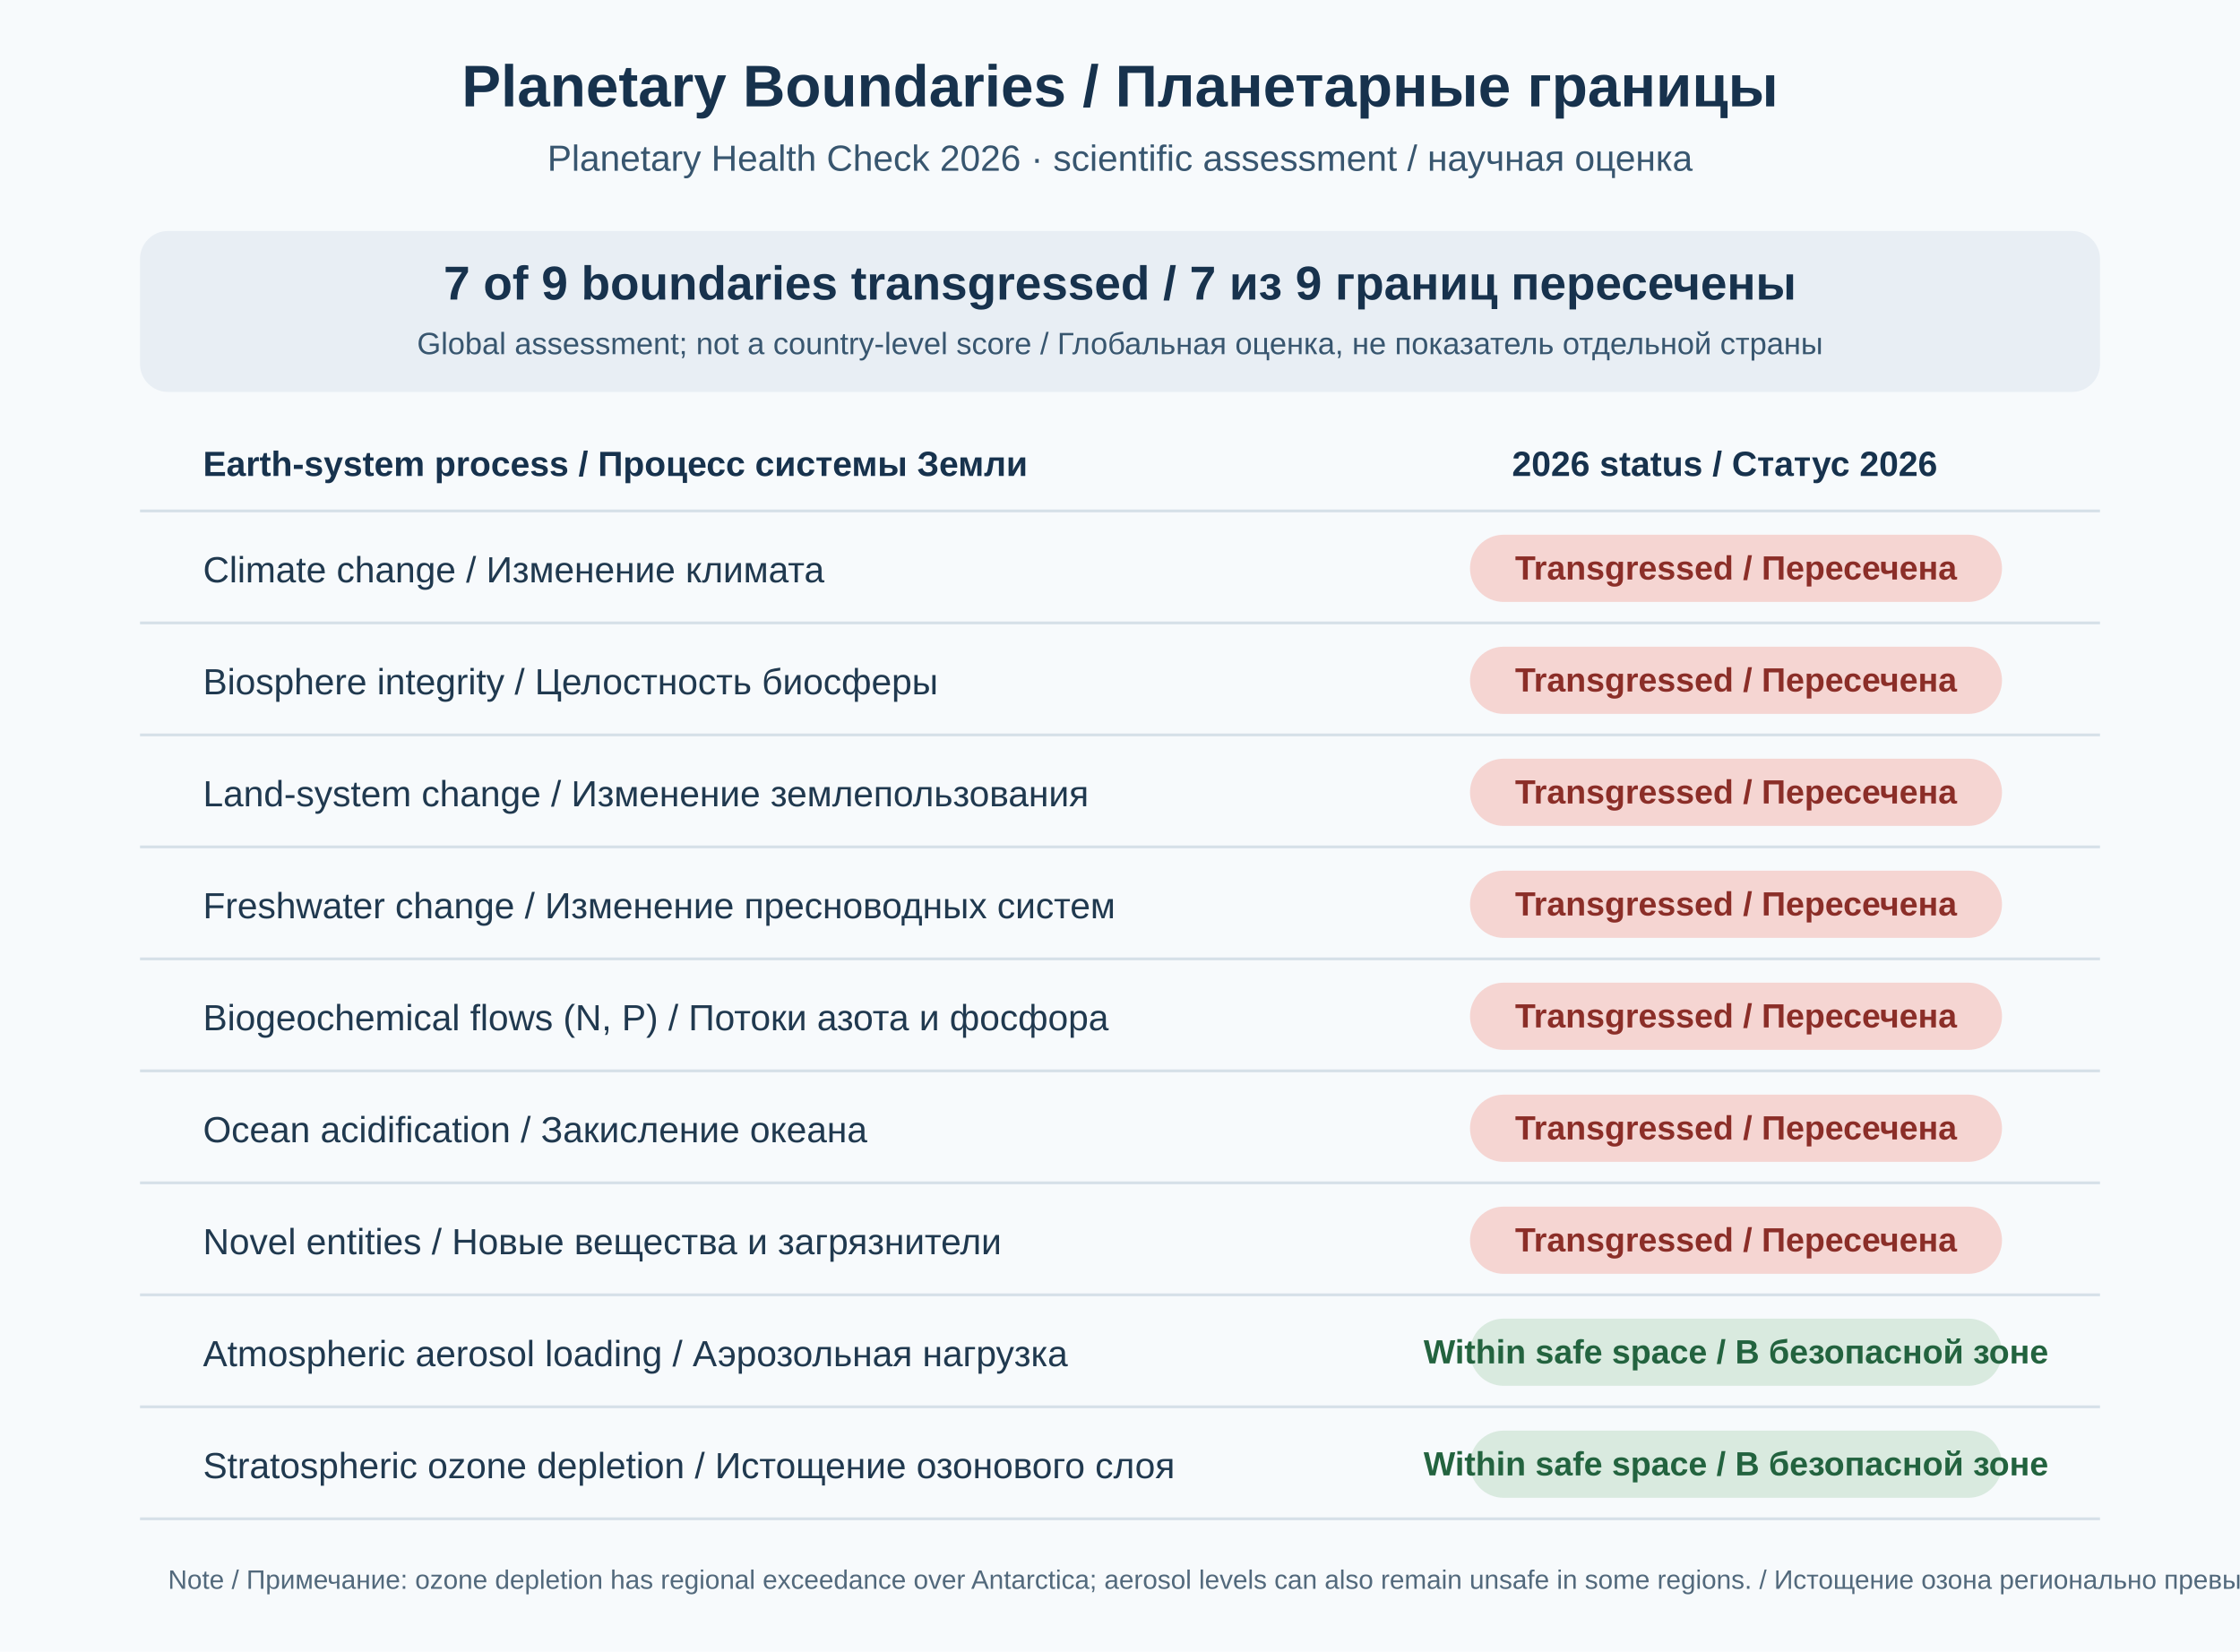
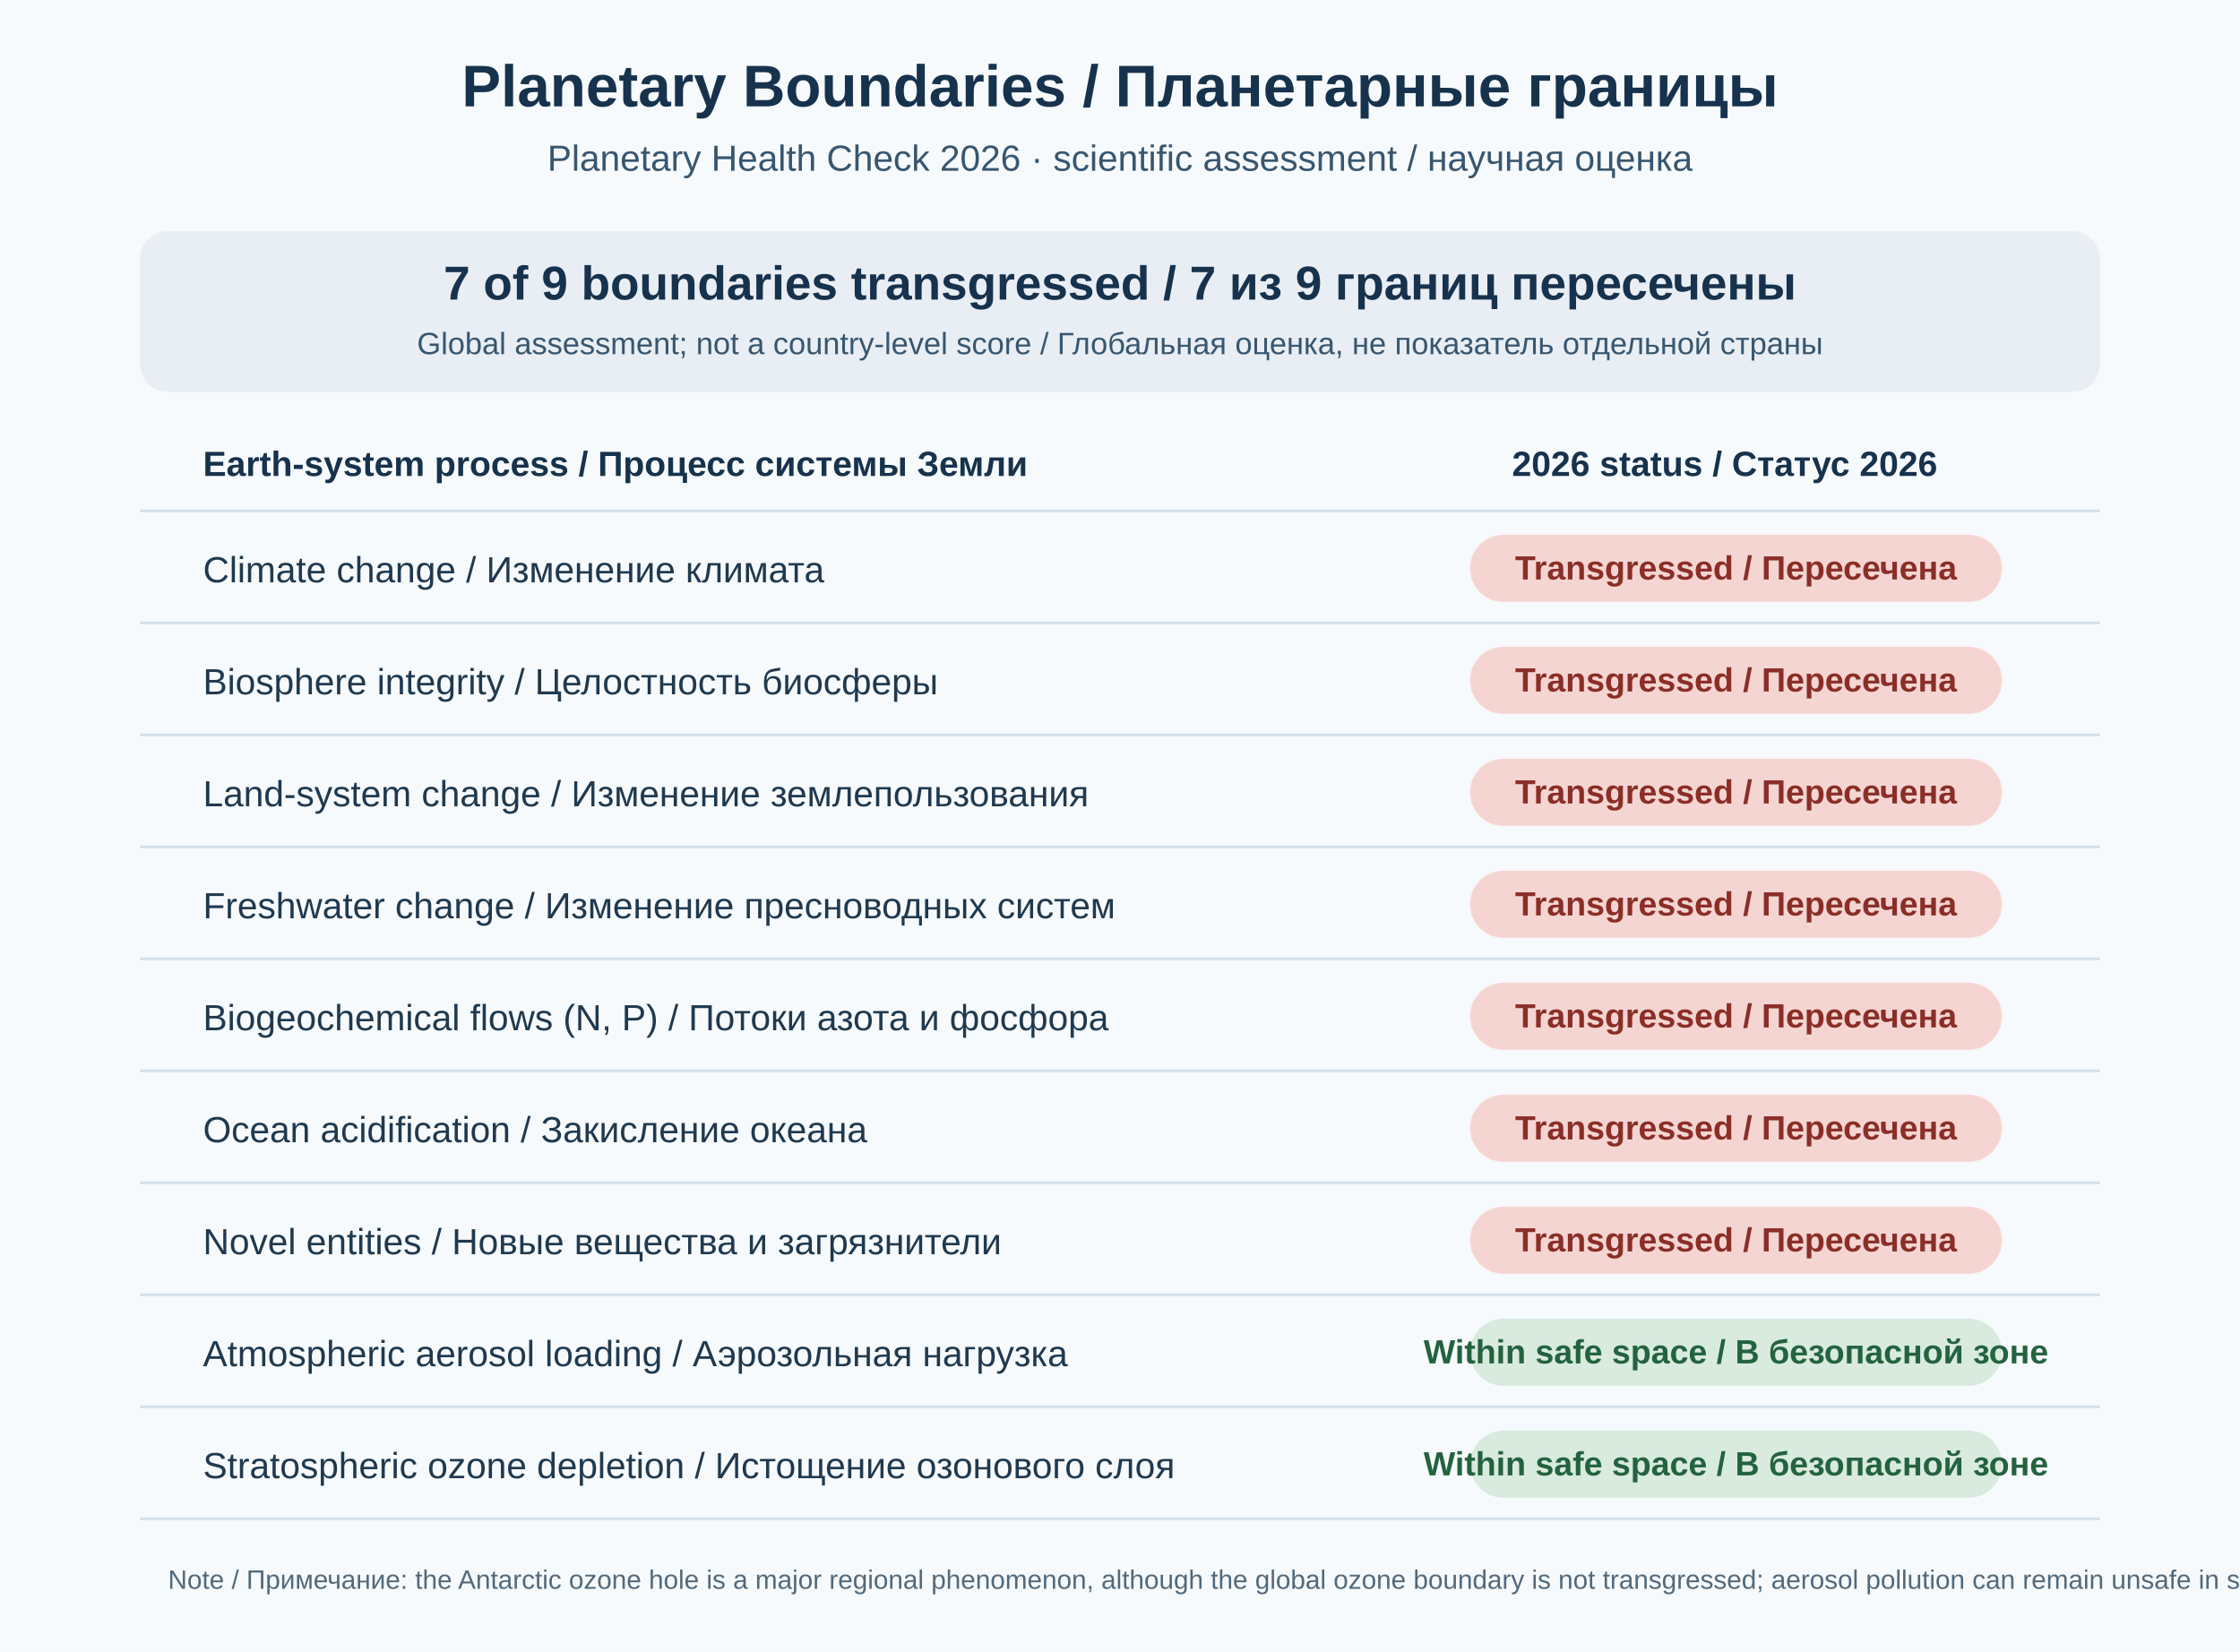
<svg xmlns="http://www.w3.org/2000/svg" width="1600" height="1180" viewBox="0 0 1600 1180" role="img" aria-labelledby="title desc">
  <rect width="1600" height="1180" fill="#f7fafc" />
  <text x="800" y="76" text-anchor="middle" font-family="Arial,sans-serif" font-size="42" font-weight="700" fill="#17324d">Planetary Boundaries / Планетарные границы</text>
  <text x="800" y="122" text-anchor="middle" font-family="Arial,sans-serif" font-size="26" fill="#38566f">Planetary Health Check 2026 · scientific assessment / научная оценка</text>
  <rect x="100" y="165" width="1400" height="115" rx="20" fill="#e8eef4" />
  <text x="800" y="214" text-anchor="middle" font-family="Arial,sans-serif" font-size="34" font-weight="700" fill="#17324d">7 of 9 boundaries transgressed / 7 из 9 границ пересечены</text>
  <text x="800" y="253" text-anchor="middle" font-family="Arial,sans-serif" font-size="22" fill="#38566f">Global assessment; not a country-level score / Глобальная оценка, не показатель отдельной страны</text>
  <g font-family="Arial,sans-serif" font-size="25" fill="#17324d">
    <text x="145" y="340" font-weight="700">Earth-system process / Процесс системы Земли</text>
    <text x="1080" y="340" font-weight="700">2026 status / Статус 2026</text>
  </g>
  <g stroke="#d6e0e8" stroke-width="2">
    <path d="M100 365H1500 M100 445H1500 M100 525H1500 M100 605H1500 M100 685H1500 M100 765H1500 M100 845H1500 M100 925H1500 M100 1005H1500 M100 1085H1500" />
  </g>
  <g font-family="Arial,sans-serif" font-size="26" fill="#20394f">
    <text x="145" y="416">Climate change / Изменение климата</text>
    <text x="145" y="496">Biosphere integrity / Целостность биосферы</text>
    <text x="145" y="576">Land-system change / Изменение землепользования</text>
    <text x="145" y="656">Freshwater change / Изменение пресноводных систем</text>
    <text x="145" y="736">Biogeochemical flows (N, P) / Потоки азота и фосфора</text>
    <text x="145" y="816">Ocean acidification / Закисление океана</text>
    <text x="145" y="896">Novel entities / Новые вещества и загрязнители</text>
    <text x="145" y="976">Atmospheric aerosol loading / Аэрозольная нагрузка</text>
    <text x="145" y="1056">Stratospheric ozone depletion / Истощение озонового слоя</text>
  </g>
  <g font-family="Arial,sans-serif" font-size="24" font-weight="700">
    <g>
      <rect x="1050" y="382" width="380" height="48" rx="24" fill="#f5d5d2" />
      <text x="1240" y="414" text-anchor="middle" fill="#8b2e28">Transgressed / Пересечена</text>
    </g>
    <g>
      <rect x="1050" y="462" width="380" height="48" rx="24" fill="#f5d5d2" />
      <text x="1240" y="494" text-anchor="middle" fill="#8b2e28">Transgressed / Пересечена</text>
    </g>
    <g>
      <rect x="1050" y="542" width="380" height="48" rx="24" fill="#f5d5d2" />
      <text x="1240" y="574" text-anchor="middle" fill="#8b2e28">Transgressed / Пересечена</text>
    </g>
    <g>
      <rect x="1050" y="622" width="380" height="48" rx="24" fill="#f5d5d2" />
      <text x="1240" y="654" text-anchor="middle" fill="#8b2e28">Transgressed / Пересечена</text>
    </g>
    <g>
      <rect x="1050" y="702" width="380" height="48" rx="24" fill="#f5d5d2" />
      <text x="1240" y="734" text-anchor="middle" fill="#8b2e28">Transgressed / Пересечена</text>
    </g>
    <g>
      <rect x="1050" y="782" width="380" height="48" rx="24" fill="#f5d5d2" />
      <text x="1240" y="814" text-anchor="middle" fill="#8b2e28">Transgressed / Пересечена</text>
    </g>
    <g>
      <rect x="1050" y="862" width="380" height="48" rx="24" fill="#f5d5d2" />
      <text x="1240" y="894" text-anchor="middle" fill="#8b2e28">Transgressed / Пересечена</text>
    </g>
    <g>
      <rect x="1050" y="942" width="380" height="48" rx="24" fill="#d9eadf" />
      <text x="1240" y="974" text-anchor="middle" fill="#23633f">Within safe space / В безопасной зоне</text>
    </g>
    <g>
      <rect x="1050" y="1022" width="380" height="48" rx="24" fill="#d9eadf" />
      <text x="1240" y="1054" text-anchor="middle" fill="#23633f">Within safe space / В безопасной зоне</text>
    </g>
  </g>
-   <text x="120" y="1135" font-family="Arial,sans-serif" font-size="19" fill="#52697c">Note / Примечание: ozone depletion has regional exceedance over Antarctica; aerosol levels can also remain unsafe in some regions. / Истощение озона регионально превышает границу над Антарктидой; уровни аэрозолей также могут оставаться небезопасными в отдельных регионах.</text>
+   <text x="120" y="1135" font-family="Arial,sans-serif" font-size="19" fill="#52697c">Note / Примечание: the Antarctic ozone hole is a major regional phenomenon, although the global ozone boundary is not transgressed; aerosol pollution can remain unsafe in some regions. / Антарктическая озоновая дыра — значимое региональное явление, хотя глобальная граница по озону не пересечена; аэрозольное загрязнение может оставаться опасным в отдельных регионах.</text>
</svg>
